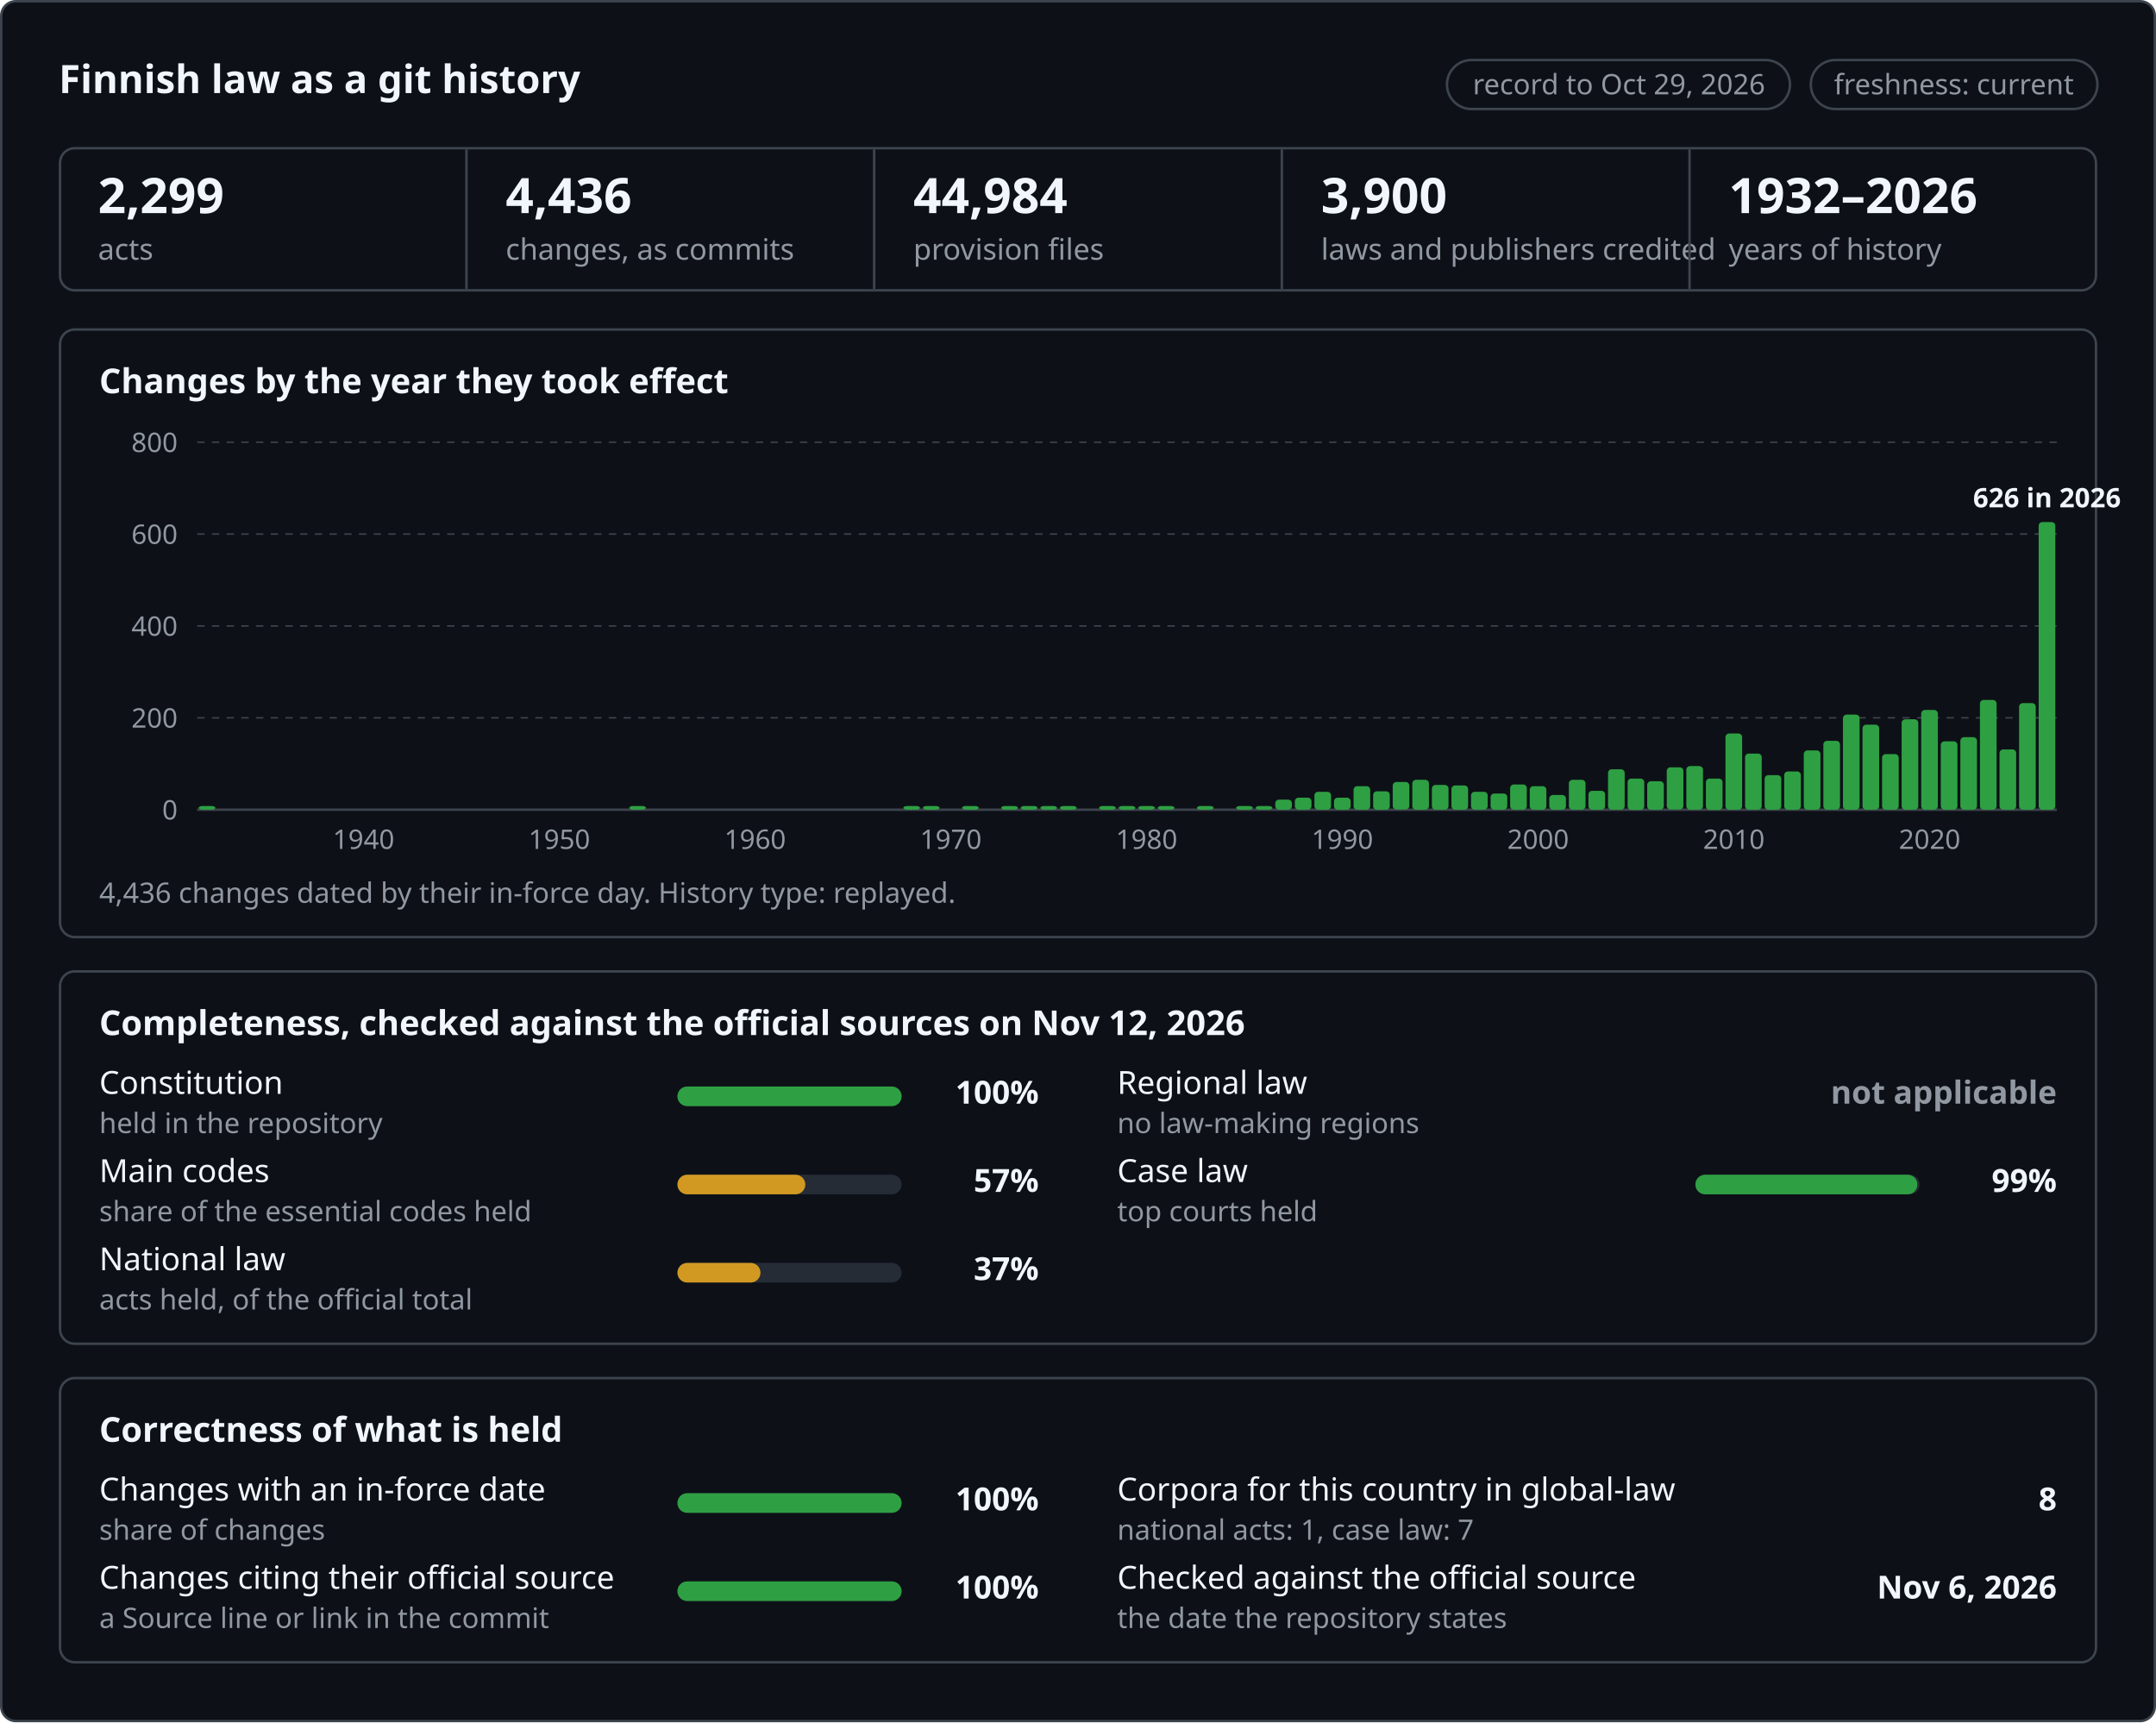
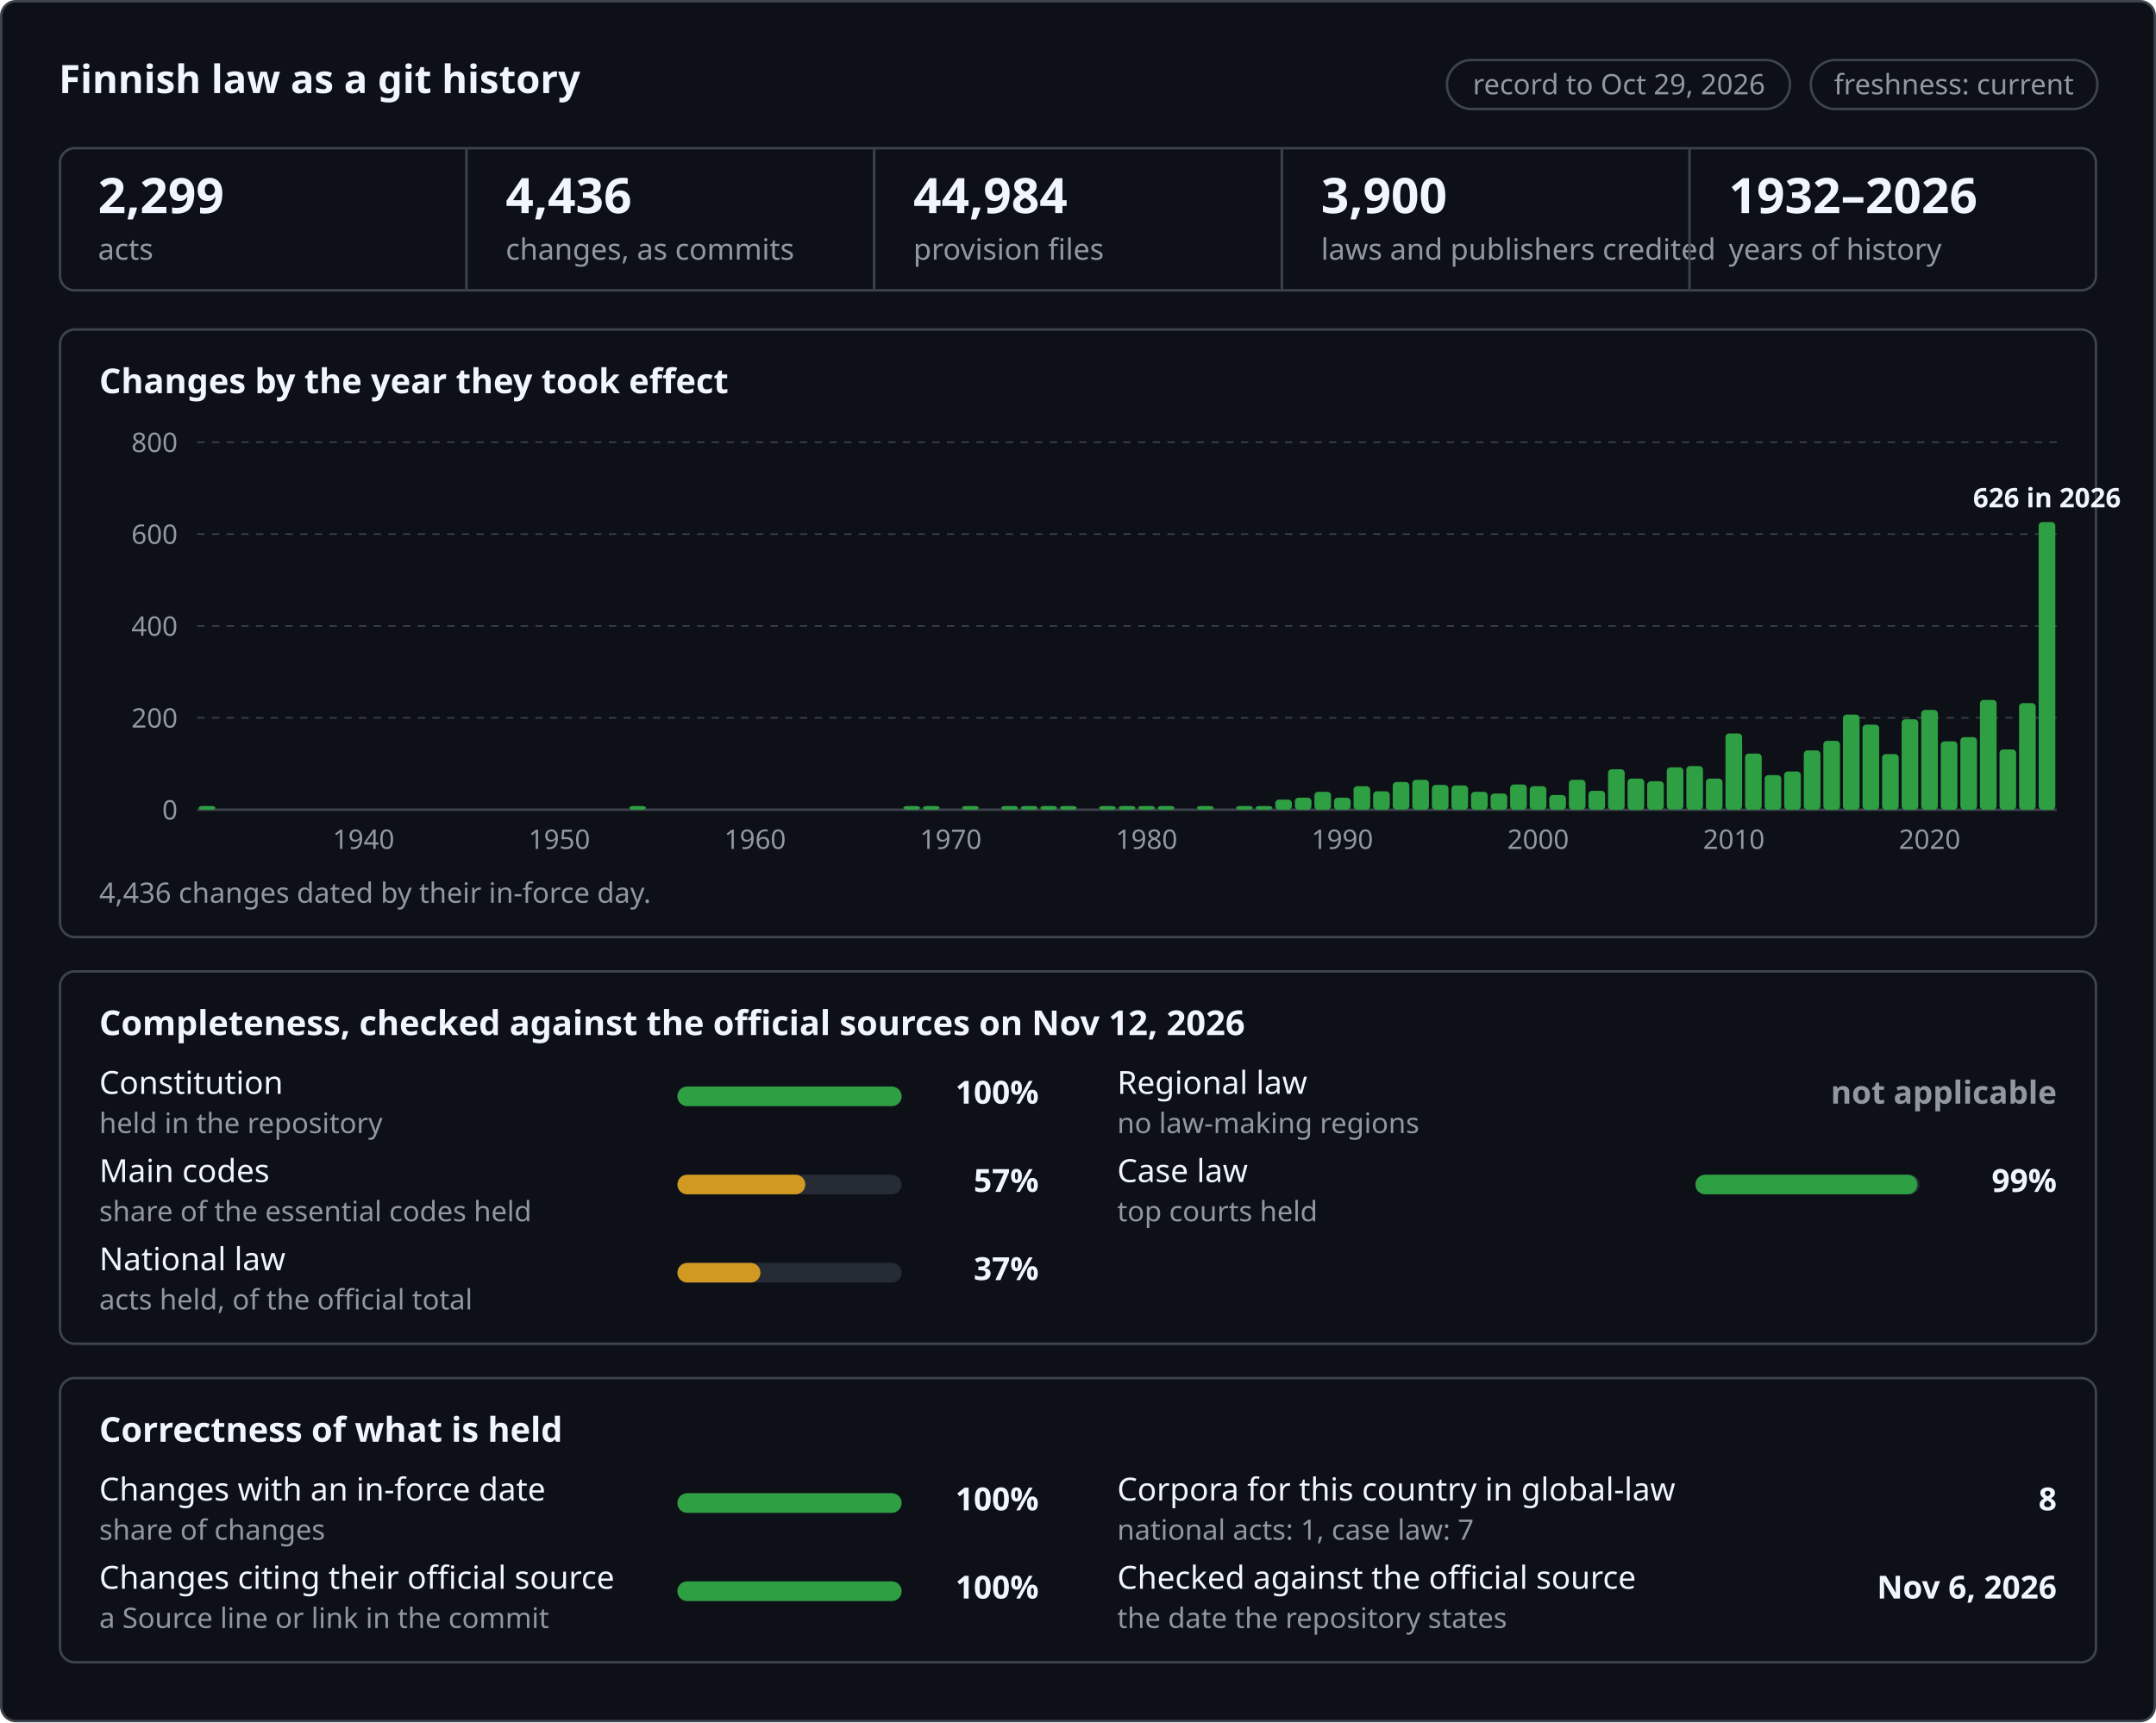
<svg xmlns="http://www.w3.org/2000/svg" width="880" height="703" viewBox="0 0 880 703" font-family="-apple-system,BlinkMacSystemFont,Segoe UI,Noto Sans,Helvetica,Arial,sans-serif">
  <rect x="0.5" y="0.5" width="879" height="702" rx="6" fill="#0d1117" stroke="#3d444d" />
  <text x="24" y="38" font-size="16" font-weight="600" fill="#f0f6fc">Finnish law as a git history</text>
  <rect x="590.6" y="24.5" width="140" height="20" rx="10" fill="none" stroke="#3d444d" />
  <text x="660.8" y="38.5" font-size="11.5" font-weight="500" text-anchor="middle" fill="#9198a1">record to Oct 29, 2026</text>
  <rect x="739.1" y="24.5" width="117" height="20" rx="10" fill="none" stroke="#3d444d" />
  <text x="797.5" y="38.5" font-size="11.5" font-weight="500" text-anchor="middle" fill="#9198a1">freshness: current</text>
  <rect x="24.5" y="60.5" width="831" height="58" rx="6" fill="#0d1117" stroke="#3d444d" />
  <text x="40.0" y="87" font-size="20" font-weight="600" fill="#f0f6fc">2,299</text>
  <text x="40.0" y="106" font-size="12" fill="#9198a1">acts</text>
  <line x1="190.4" y1="61" x2="190.4" y2="118" stroke="#3d444d" />
  <text x="206.4" y="87" font-size="20" font-weight="600" fill="#f0f6fc">4,436</text>
  <text x="206.4" y="106" font-size="12" fill="#9198a1">changes, as commits</text>
  <line x1="356.8" y1="61" x2="356.8" y2="118" stroke="#3d444d" />
  <text x="372.8" y="87" font-size="20" font-weight="600" fill="#f0f6fc">44,984</text>
  <text x="372.8" y="106" font-size="12" fill="#9198a1">provision files</text>
  <line x1="523.2" y1="61" x2="523.2" y2="118" stroke="#3d444d" />
  <text x="539.2" y="87" font-size="20" font-weight="600" fill="#f0f6fc">3,900</text>
  <text x="539.2" y="106" font-size="12" fill="#9198a1" textLength="142" lengthAdjust="spacingAndGlyphs">laws and publishers credited</text>
  <line x1="689.6" y1="61" x2="689.6" y2="118" stroke="#3d444d" />
  <text x="705.6" y="87" font-size="20" font-weight="600" fill="#f0f6fc">1932–2026</text>
  <text x="705.6" y="106" font-size="12" fill="#9198a1">years of history</text>
  <rect x="24.5" y="134.5" width="831" height="248" rx="6" fill="#0d1117" stroke="#3d444d" />
  <text x="40.5" y="160.5" font-size="14" font-weight="600" fill="#f0f6fc">Changes by the year they took effect</text>
  <line x1="80.5" y1="330.5" x2="839.5" y2="330.5" stroke="#3d444d" stroke-width="1" />
  <text x="72.5" y="334.5" font-size="11" text-anchor="end" fill="#9198a1">0</text>
  <line x1="80.5" y1="293.0" x2="839.5" y2="293.0" stroke="#3d444d" stroke-width="0.6" stroke-dasharray="3 3" />
  <text x="72.5" y="297.0" font-size="11" text-anchor="end" fill="#9198a1">200</text>
  <line x1="80.5" y1="255.5" x2="839.5" y2="255.5" stroke="#3d444d" stroke-width="0.6" stroke-dasharray="3 3" />
  <text x="72.5" y="259.5" font-size="11" text-anchor="end" fill="#9198a1">400</text>
  <line x1="80.5" y1="218.0" x2="839.5" y2="218.0" stroke="#3d444d" stroke-width="0.6" stroke-dasharray="3 3" />
  <text x="72.5" y="222.0" font-size="11" text-anchor="end" fill="#9198a1">600</text>
  <line x1="80.5" y1="180.5" x2="839.5" y2="180.5" stroke="#3d444d" stroke-width="0.6" stroke-dasharray="3 3" />
  <text x="72.5" y="184.5" font-size="11" text-anchor="end" fill="#9198a1">800</text>
  <rect x="81.10" y="329.0" width="6.79" height="1.5" rx="1.5" fill="#2ea043" />
  <text x="148.4" y="346.5" font-size="11" text-anchor="middle" fill="#9198a1">1940</text>
  <text x="228.3" y="346.5" font-size="11" text-anchor="middle" fill="#9198a1">1950</text>
  <rect x="256.87" y="329.0" width="6.79" height="1.5" rx="1.5" fill="#2ea043" />
  <text x="308.2" y="346.5" font-size="11" text-anchor="middle" fill="#9198a1">1960</text>
  <rect x="368.72" y="329.0" width="6.79" height="1.5" rx="1.5" fill="#2ea043" />
  <rect x="376.71" y="329.0" width="6.79" height="1.5" rx="1.5" fill="#2ea043" />
  <text x="388.1" y="346.5" font-size="11" text-anchor="middle" fill="#9198a1">1970</text>
  <rect x="392.69" y="329.0" width="6.79" height="1.5" rx="1.5" fill="#2ea043" />
  <rect x="408.67" y="329.0" width="6.79" height="1.5" rx="1.5" fill="#2ea043" />
  <rect x="416.66" y="329.0" width="6.79" height="1.5" rx="1.5" fill="#2ea043" />
  <rect x="424.65" y="329.0" width="6.79" height="1.5" rx="1.5" fill="#2ea043" />
  <rect x="432.64" y="329.0" width="6.79" height="1.5" rx="1.5" fill="#2ea043" />
  <rect x="448.62" y="329.0" width="6.79" height="1.5" rx="1.5" fill="#2ea043" />
  <rect x="456.61" y="329.0" width="6.79" height="1.5" rx="1.5" fill="#2ea043" />
  <rect x="464.59" y="329.0" width="6.79" height="1.5" rx="1.5" fill="#2ea043" />
  <text x="468.0" y="346.5" font-size="11" text-anchor="middle" fill="#9198a1">1980</text>
  <rect x="472.58" y="329.0" width="6.79" height="1.5" rx="1.5" fill="#2ea043" />
  <rect x="488.56" y="329.0" width="6.79" height="1.5" rx="1.5" fill="#2ea043" />
  <rect x="504.54" y="329.0" width="6.79" height="1.5" rx="1.5" fill="#2ea043" />
  <rect x="512.53" y="329.0" width="6.79" height="1.5" rx="1.5" fill="#2ea043" />
  <rect x="520.52" y="326.4" width="6.79" height="4.1" rx="1.5" fill="#2ea043" />
  <rect x="528.51" y="325.6" width="6.79" height="4.9" rx="1.5" fill="#2ea043" />
  <rect x="536.50" y="323.2" width="6.79" height="7.3" rx="1.5" fill="#2ea043" />
  <rect x="544.49" y="325.6" width="6.79" height="4.9" rx="1.5" fill="#2ea043" />
  <text x="547.9" y="346.5" font-size="11" text-anchor="middle" fill="#9198a1">1990</text>
  <rect x="552.48" y="320.9" width="6.79" height="9.6" rx="1.5" fill="#2ea043" />
  <rect x="560.47" y="323.0" width="6.79" height="7.5" rx="1.5" fill="#2ea043" />
  <rect x="568.46" y="319.2" width="6.79" height="11.2" rx="1.5" fill="#2ea043" />
  <rect x="576.45" y="318.3" width="6.79" height="12.2" rx="1.5" fill="#2ea043" />
  <rect x="584.44" y="320.4" width="6.79" height="10.1" rx="1.5" fill="#2ea043" />
  <rect x="592.43" y="320.6" width="6.79" height="9.9" rx="1.5" fill="#2ea043" />
  <rect x="600.42" y="323.2" width="6.79" height="7.3" rx="1.5" fill="#2ea043" />
  <rect x="608.41" y="323.9" width="6.79" height="6.6" rx="1.5" fill="#2ea043" />
  <rect x="616.39" y="320.2" width="6.79" height="10.3" rx="1.5" fill="#2ea043" />
  <rect x="624.38" y="320.9" width="6.79" height="9.6" rx="1.5" fill="#2ea043" />
  <text x="627.8" y="346.5" font-size="11" text-anchor="middle" fill="#9198a1">2000</text>
  <rect x="632.37" y="324.5" width="6.79" height="6.0" rx="1.5" fill="#2ea043" />
  <rect x="640.36" y="318.3" width="6.79" height="12.2" rx="1.5" fill="#2ea043" />
  <rect x="648.35" y="322.8" width="6.79" height="7.7" rx="1.5" fill="#2ea043" />
  <rect x="656.34" y="314.0" width="6.79" height="16.5" rx="1.5" fill="#2ea043" />
  <rect x="664.33" y="317.8" width="6.79" height="12.8" rx="1.5" fill="#2ea043" />
  <rect x="672.32" y="318.9" width="6.79" height="11.6" rx="1.5" fill="#2ea043" />
  <rect x="680.31" y="313.2" width="6.79" height="17.2" rx="1.5" fill="#2ea043" />
  <rect x="688.30" y="312.7" width="6.79" height="17.8" rx="1.5" fill="#2ea043" />
  <rect x="696.29" y="317.8" width="6.79" height="12.8" rx="1.5" fill="#2ea043" />
  <rect x="704.28" y="299.4" width="6.79" height="31.1" rx="1.5" fill="#2ea043" />
  <text x="707.7" y="346.5" font-size="11" text-anchor="middle" fill="#9198a1">2010</text>
  <rect x="712.27" y="307.6" width="6.79" height="22.9" rx="1.5" fill="#2ea043" />
  <rect x="720.26" y="316.4" width="6.79" height="14.1" rx="1.5" fill="#2ea043" />
  <rect x="728.25" y="314.9" width="6.79" height="15.6" rx="1.5" fill="#2ea043" />
  <rect x="736.24" y="306.3" width="6.79" height="24.2" rx="1.5" fill="#2ea043" />
  <rect x="744.23" y="302.4" width="6.79" height="28.1" rx="1.5" fill="#2ea043" />
  <rect x="752.22" y="291.7" width="6.79" height="38.8" rx="1.5" fill="#2ea043" />
  <rect x="760.21" y="295.8" width="6.79" height="34.7" rx="1.5" fill="#2ea043" />
  <rect x="768.19" y="307.8" width="6.79" height="22.7" rx="1.5" fill="#2ea043" />
  <rect x="776.18" y="293.6" width="6.79" height="36.9" rx="1.5" fill="#2ea043" />
  <rect x="784.17" y="289.8" width="6.79" height="40.7" rx="1.5" fill="#2ea043" />
  <text x="787.6" y="346.5" font-size="11" text-anchor="middle" fill="#9198a1">2020</text>
  <rect x="792.16" y="302.6" width="6.79" height="27.9" rx="1.5" fill="#2ea043" />
  <rect x="800.15" y="300.9" width="6.79" height="29.6" rx="1.5" fill="#2ea043" />
  <rect x="808.14" y="285.7" width="6.79" height="44.8" rx="1.5" fill="#2ea043" />
  <rect x="816.13" y="305.9" width="6.79" height="24.6" rx="1.5" fill="#2ea043" />
  <rect x="824.12" y="287.0" width="6.79" height="43.5" rx="1.5" fill="#2ea043" />
  <rect x="832.11" y="213.1" width="6.79" height="117.4" rx="1.5" fill="#2ea043" />
  <text x="835.5" y="207.1" font-size="11" font-weight="600" text-anchor="middle" fill="#f0f6fc">626 in 2026</text>
-   <text x="40.5" y="368.5" font-size="11.5" fill="#9198a1">4,436 changes dated by their in-force day. History type: replayed.</text>
+   <text x="40.5" y="368.5" font-size="11.5" fill="#9198a1">4,436 changes dated by their in-force day.</text>
  <rect x="24.5" y="396.5" width="831" height="152" rx="6" fill="#0d1117" stroke="#3d444d" />
  <text x="40.5" y="422.5" font-size="14" font-weight="600" fill="#f0f6fc">Completeness, checked against the official sources on Nov 12, 2026</text>
  <text x="40.5" y="446.5" font-size="13" fill="#f0f6fc">Constitution</text>
  <text x="40.5" y="462.5" font-size="11.5" fill="#9198a1">held in the repository</text>
  <g>
    <rect x="276.5" y="443.5" width="91.5" height="8" rx="4" fill="#262c36" />
    <rect x="276.5" y="443.5" width="91.5" height="8" rx="4" fill="#2ea043" />
  </g>
  <text x="424.0" y="450.5" font-size="13" font-weight="600" text-anchor="end" fill="#f0f6fc">100%</text>
  <text x="40.5" y="482.5" font-size="13" fill="#f0f6fc">Main codes</text>
  <text x="40.5" y="498.5" font-size="11.5" fill="#9198a1">share of the essential codes held</text>
  <g>
    <rect x="276.5" y="479.5" width="91.5" height="8" rx="4" fill="#262c36" />
    <rect x="276.5" y="479.5" width="52.2" height="8" rx="4" fill="#d29922" />
  </g>
  <text x="424.0" y="486.5" font-size="13" font-weight="600" text-anchor="end" fill="#f0f6fc">57%</text>
  <text x="40.5" y="518.5" font-size="13" fill="#f0f6fc">National law</text>
  <text x="40.5" y="534.5" font-size="11.5" fill="#9198a1">acts held, of the official total</text>
  <g>
    <rect x="276.5" y="515.5" width="91.5" height="8" rx="4" fill="#262c36" />
    <rect x="276.5" y="515.5" width="33.9" height="8" rx="4" fill="#d29922" />
  </g>
  <text x="424.0" y="522.5" font-size="13" font-weight="600" text-anchor="end" fill="#f0f6fc">37%</text>
  <text x="456.0" y="446.5" font-size="13" fill="#f0f6fc">Regional law</text>
  <text x="456.0" y="462.5" font-size="11.5" fill="#9198a1">no law-making regions</text>
  <text x="839.5" y="450.5" font-size="13" font-weight="600" text-anchor="end" fill="#9198a1">not applicable</text>
  <text x="456.0" y="482.5" font-size="13" fill="#f0f6fc">Case law</text>
  <text x="456.0" y="498.5" font-size="11.5" fill="#9198a1">top courts held</text>
  <g>
    <rect x="692.0" y="479.5" width="91.5" height="8" rx="4" fill="#262c36" />
    <rect x="692.0" y="479.5" width="90.6" height="8" rx="4" fill="#2ea043" />
  </g>
  <text x="839.5" y="486.5" font-size="13" font-weight="600" text-anchor="end" fill="#f0f6fc">99%</text>
  <rect x="24.5" y="562.5" width="831" height="116" rx="6" fill="#0d1117" stroke="#3d444d" />
  <text x="40.5" y="588.5" font-size="14" font-weight="600" fill="#f0f6fc">Correctness of what is held</text>
  <text x="40.5" y="612.5" font-size="13" fill="#f0f6fc">Changes with an in-force date</text>
  <text x="40.5" y="628.5" font-size="11.5" fill="#9198a1">share of changes</text>
  <g>
    <rect x="276.5" y="609.5" width="91.5" height="8" rx="4" fill="#262c36" />
    <rect x="276.5" y="609.5" width="91.5" height="8" rx="4" fill="#2ea043" />
  </g>
  <text x="424.0" y="616.5" font-size="13" font-weight="600" text-anchor="end" fill="#f0f6fc">100%</text>
  <text x="40.5" y="648.5" font-size="13" fill="#f0f6fc">Changes citing their official source</text>
  <text x="40.5" y="664.5" font-size="11.5" fill="#9198a1">a Source line or link in the commit</text>
  <g>
    <rect x="276.5" y="645.5" width="91.5" height="8" rx="4" fill="#262c36" />
    <rect x="276.5" y="645.5" width="91.5" height="8" rx="4" fill="#2ea043" />
  </g>
  <text x="424.0" y="652.5" font-size="13" font-weight="600" text-anchor="end" fill="#f0f6fc">100%</text>
  <text x="456.0" y="612.5" font-size="13" fill="#f0f6fc">Corpora for this country in global-law</text>
  <text x="456.0" y="628.5" font-size="11.5" fill="#9198a1">national acts: 1, case law: 7</text>
  <text x="839.5" y="616.5" font-size="13" font-weight="600" text-anchor="end" fill="#f0f6fc">8</text>
  <text x="456.0" y="648.5" font-size="13" fill="#f0f6fc">Checked against the official source</text>
  <text x="456.0" y="664.5" font-size="11.5" fill="#9198a1">the date the repository states</text>
  <text x="839.5" y="652.5" font-size="13" font-weight="600" text-anchor="end" fill="#f0f6fc">Nov 6, 2026</text>
</svg>
